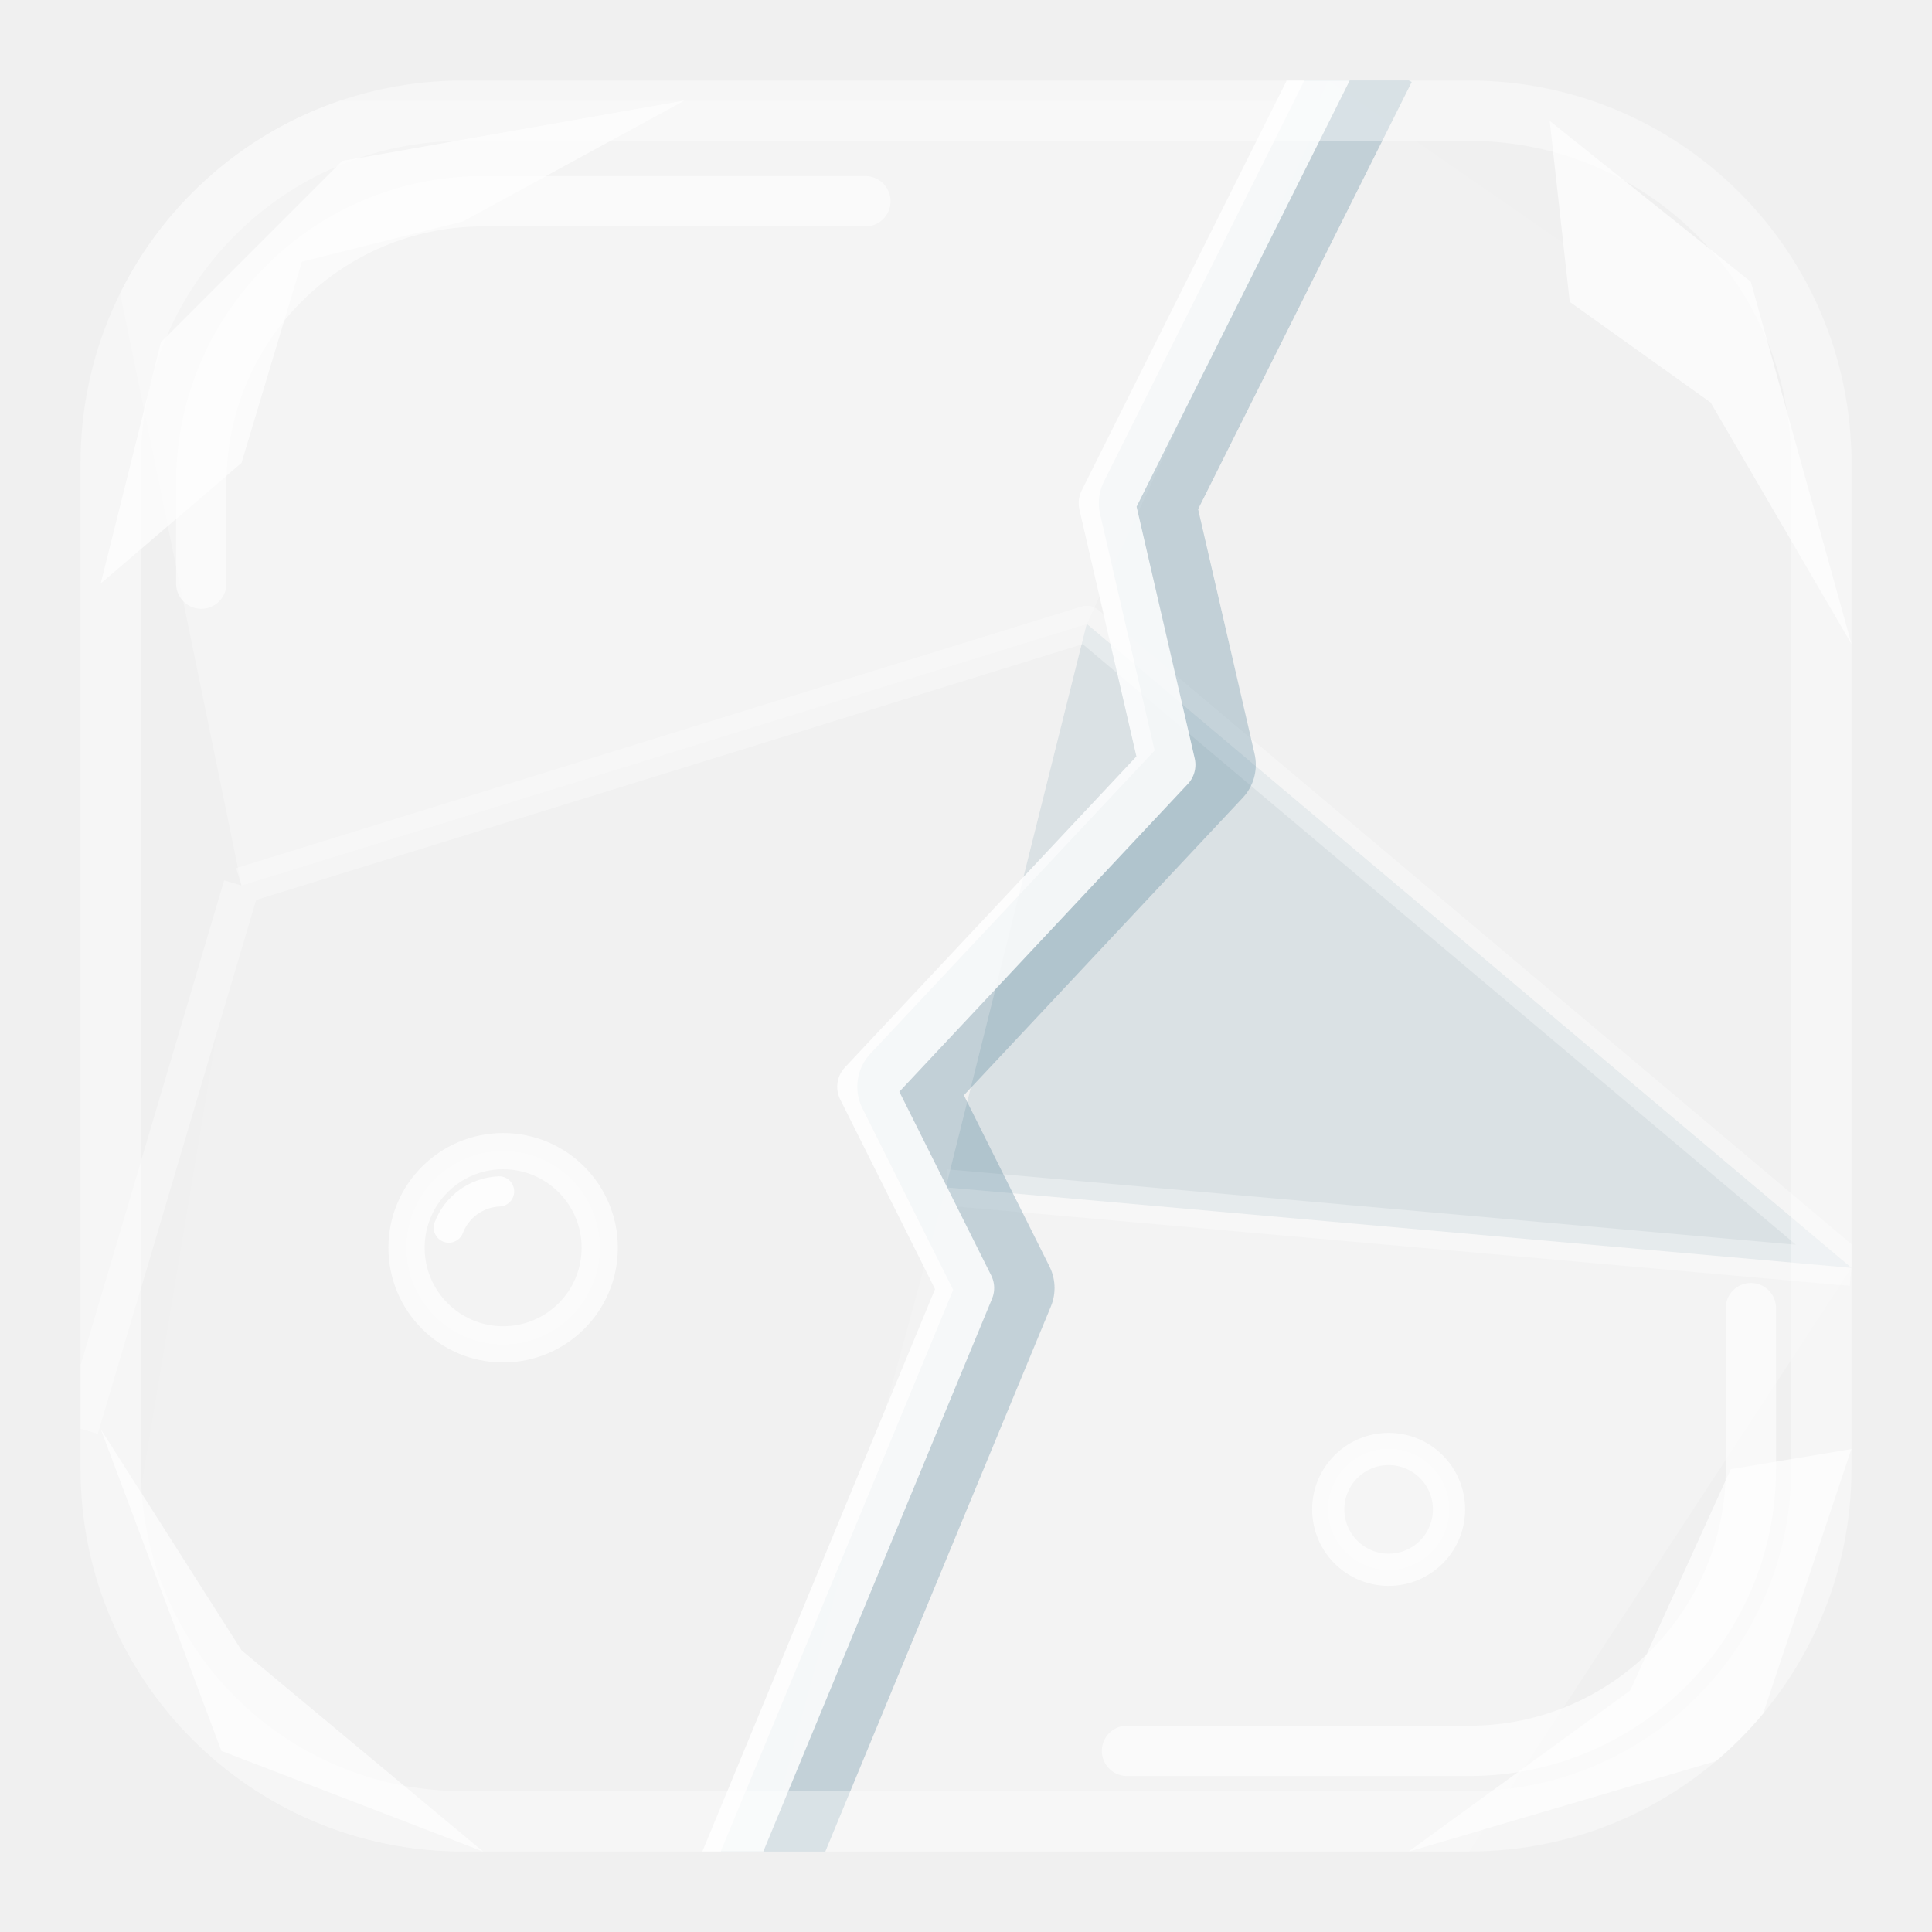
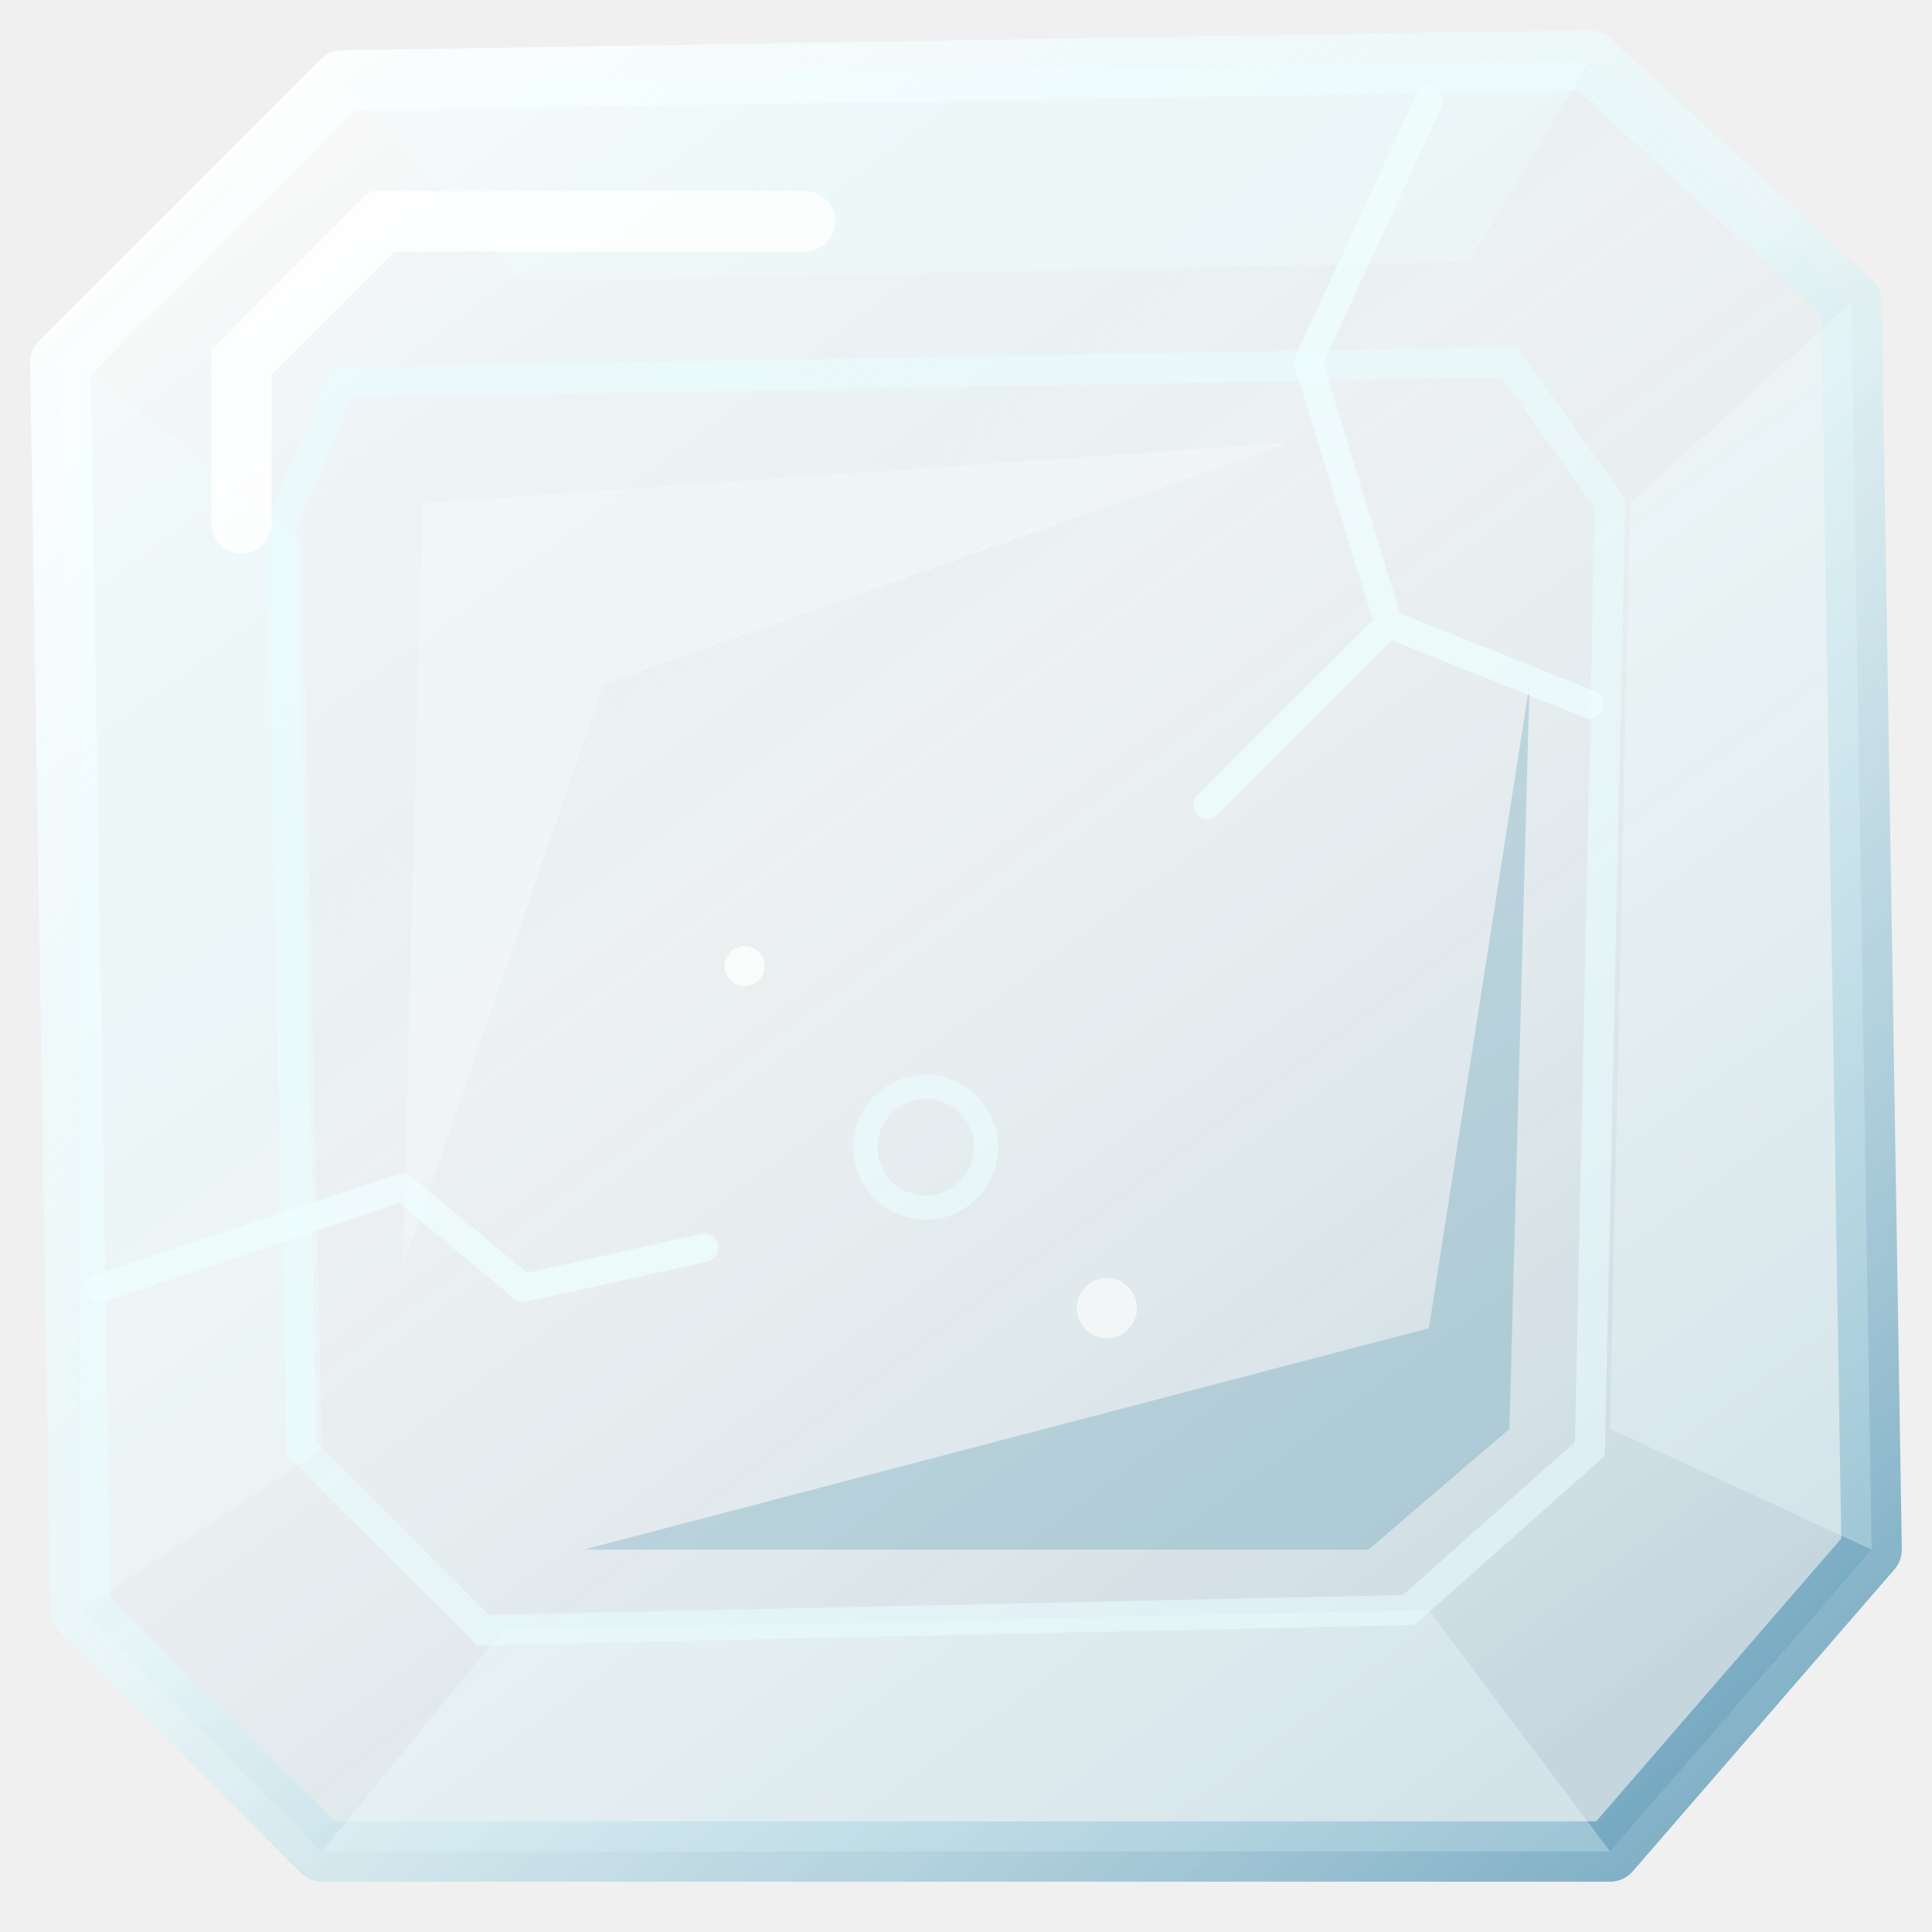
<svg xmlns="http://www.w3.org/2000/svg" width="96" height="96" viewBox="0 0 96 96" fill="none">
  <defs>
-     <clipPath id="ice-edge">
-       <rect x="4" y="4" width="88" height="88" rx="19" />
-     </clipPath>
+     <linearGradient id="ice-face" x1="16" y1="7" x2="76" y2="88" gradientUnits="userSpaceOnUse">
+       <stop stop-color="#fff" stop-opacity=".56" />
+       <stop offset=".42" stop-color="#c6f4ff" stop-opacity=".08" />
+       <stop offset="1" stop-color="#1c709d" stop-opacity=".2" />
+     </linearGradient>
+     <linearGradient id="ice-rim" x1="8" y1="4" x2="87" y2="94" gradientUnits="userSpaceOnUse">
+       <stop stop-color="#fff" stop-opacity=".95" />
+       <stop offset=".48" stop-color="#e4fcff" stop-opacity=".48" />
+       <stop offset="1" stop-color="#3583a8" stop-opacity=".65" />
+     </linearGradient>
  </defs>
-   <g clip-path="url(#ice-edge)">
-     <path d="M4 5H66L54 31 12 44Z" fill="#fff" fill-opacity=".26" />
-     <path d="m66 4 26 18v41L54 31Z" fill="#fff" fill-opacity=".1" />
-     <path d="m12 44 42-13-7 28-9 33H4Z" fill="#fff" fill-opacity=".08" />
-     <path d="m47 59 45 4-19 29H38Z" fill="#fff" fill-opacity=".2" />
-     <path d="m54 31 38 32-45-4Z" fill="#386c86" fill-opacity=".12" />
-     <path d="m12 44 42-13 38 32M47 59l45 4M12 44 4 71" stroke="#fff" stroke-opacity=".32" stroke-width="1.8" stroke-linejoin="round" />
-     <path d="m68 3-11 22 3 13-15 16 5 10-12 29" stroke="#376e89" stroke-opacity=".25" stroke-width="4.8" stroke-linejoin="round" />
-     <path d="m66 3-11 22 3 13-15 16 5 10-12 29" stroke="#fff" stroke-opacity=".84" stroke-width="2.8" stroke-linejoin="round" />
-     <path d="M5 29 8 17l9-9 17-3-11 6-8 2-3 10ZM77 6l10 8 5 18-7-12-7-5ZM92 72l-5 15-17 5 11-8 5-11ZM5 71l7 11 12 10-13-5Z" fill="#fff" fill-opacity=".65" />
-     <circle cx="25" cy="62" r="4.8" fill="#fff" fill-opacity=".12" stroke="#fff" stroke-opacity=".66" stroke-width="1.8" />
-     <path d="M22.3 61a2.8 2.8 0 0 1 2.5-1.8" stroke="#fff" stroke-opacity=".83" stroke-width="1.5" stroke-linecap="round" />
-     <circle cx="69" cy="75" r="3" fill="#fff" fill-opacity=".2" stroke="#fff" stroke-opacity=".68" stroke-width="1.6" />
-   </g>
-   <rect x="5.5" y="5.5" width="85" height="85" rx="17.5" stroke="#fff" stroke-opacity=".37" stroke-width="3" />
-   <path d="M10 29v-5A14 14 0 0 1 24 10h19M87 65v8a14 14 0 0 1-14 14H56" stroke="#fff" stroke-opacity=".58" stroke-width="2.5" stroke-linecap="round" />
+   <path d="M17 4 79 3 92 15 93 77 80 92 16 92 4 80 3 18Z" fill="url(#ice-face)" stroke="url(#ice-rim)" stroke-width="3" stroke-linejoin="round" />
+   <path d="m17 4 9 10 47-1 6-10ZM4 18l11 9 1 45L4 80ZM80 92l-9-12-46 1-9 11ZM92 15 81 25l-1 46 13 6Z" fill="#efffff" fill-opacity=".32" />
+   <path d="m17 19 58-1 5 7-1 47-9 8-46 1-9-9-1-46Z" stroke="#e8fcff" stroke-opacity=".55" stroke-width="1.5" />
+   <path d="m21 25 43-3-34 12-10 29Z" fill="#fff" fill-opacity=".26" />
+   <path d="m29 77 42-11 5-32-1 37-7 6Z" fill="#18739a" fill-opacity=".2" />
+   <path d="m71 5-6 13 4 13-9 9m9-9 10 4M5 64l15-5 6 5 9-2" stroke="#efffff" stroke-opacity=".68" stroke-width="1.4" stroke-linecap="round" stroke-linejoin="round" />
+   <path d="M12 26v-8l7-7h21" stroke="#fff" stroke-opacity=".85" stroke-width="3" stroke-linecap="round" />
+   <circle cx="46" cy="57" r="3" stroke="#eaffff" stroke-opacity=".55" stroke-width="1.2" />
+   <circle cx="55" cy="65" r="1.5" fill="#fff" fill-opacity=".6" />
+   <circle cx="37" cy="48" r="1" fill="#fff" fill-opacity=".75" />
</svg>
